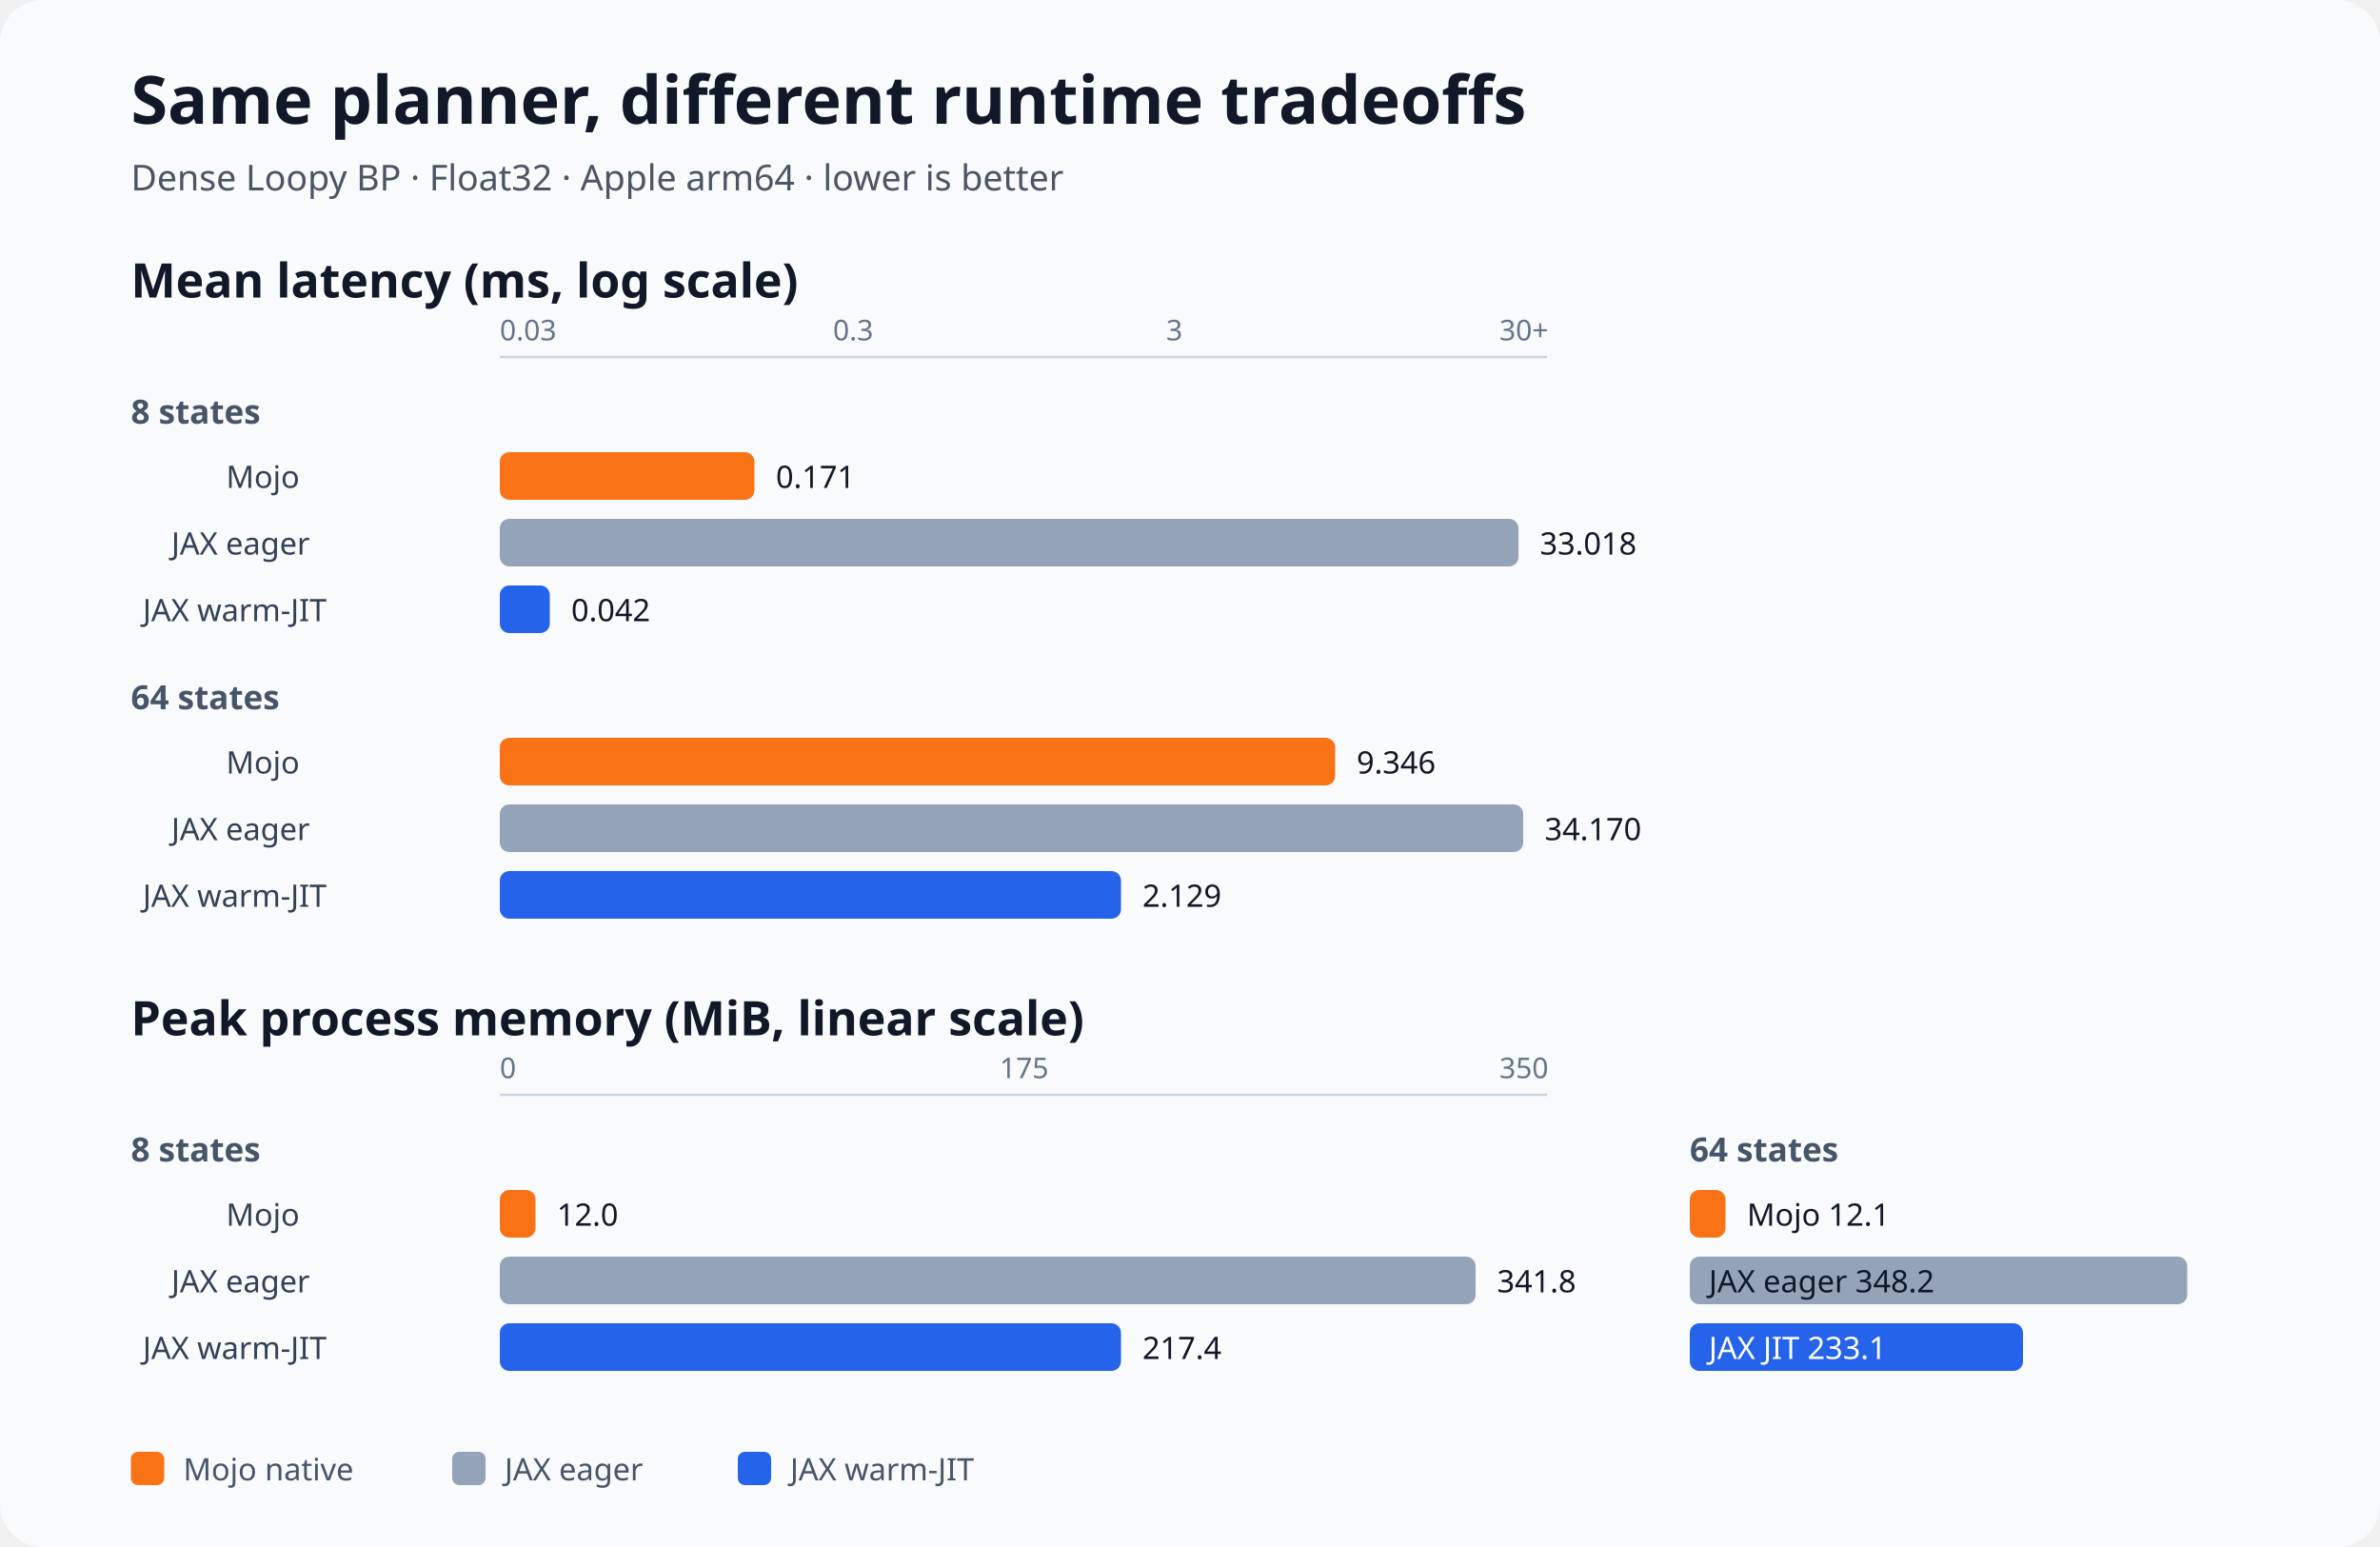
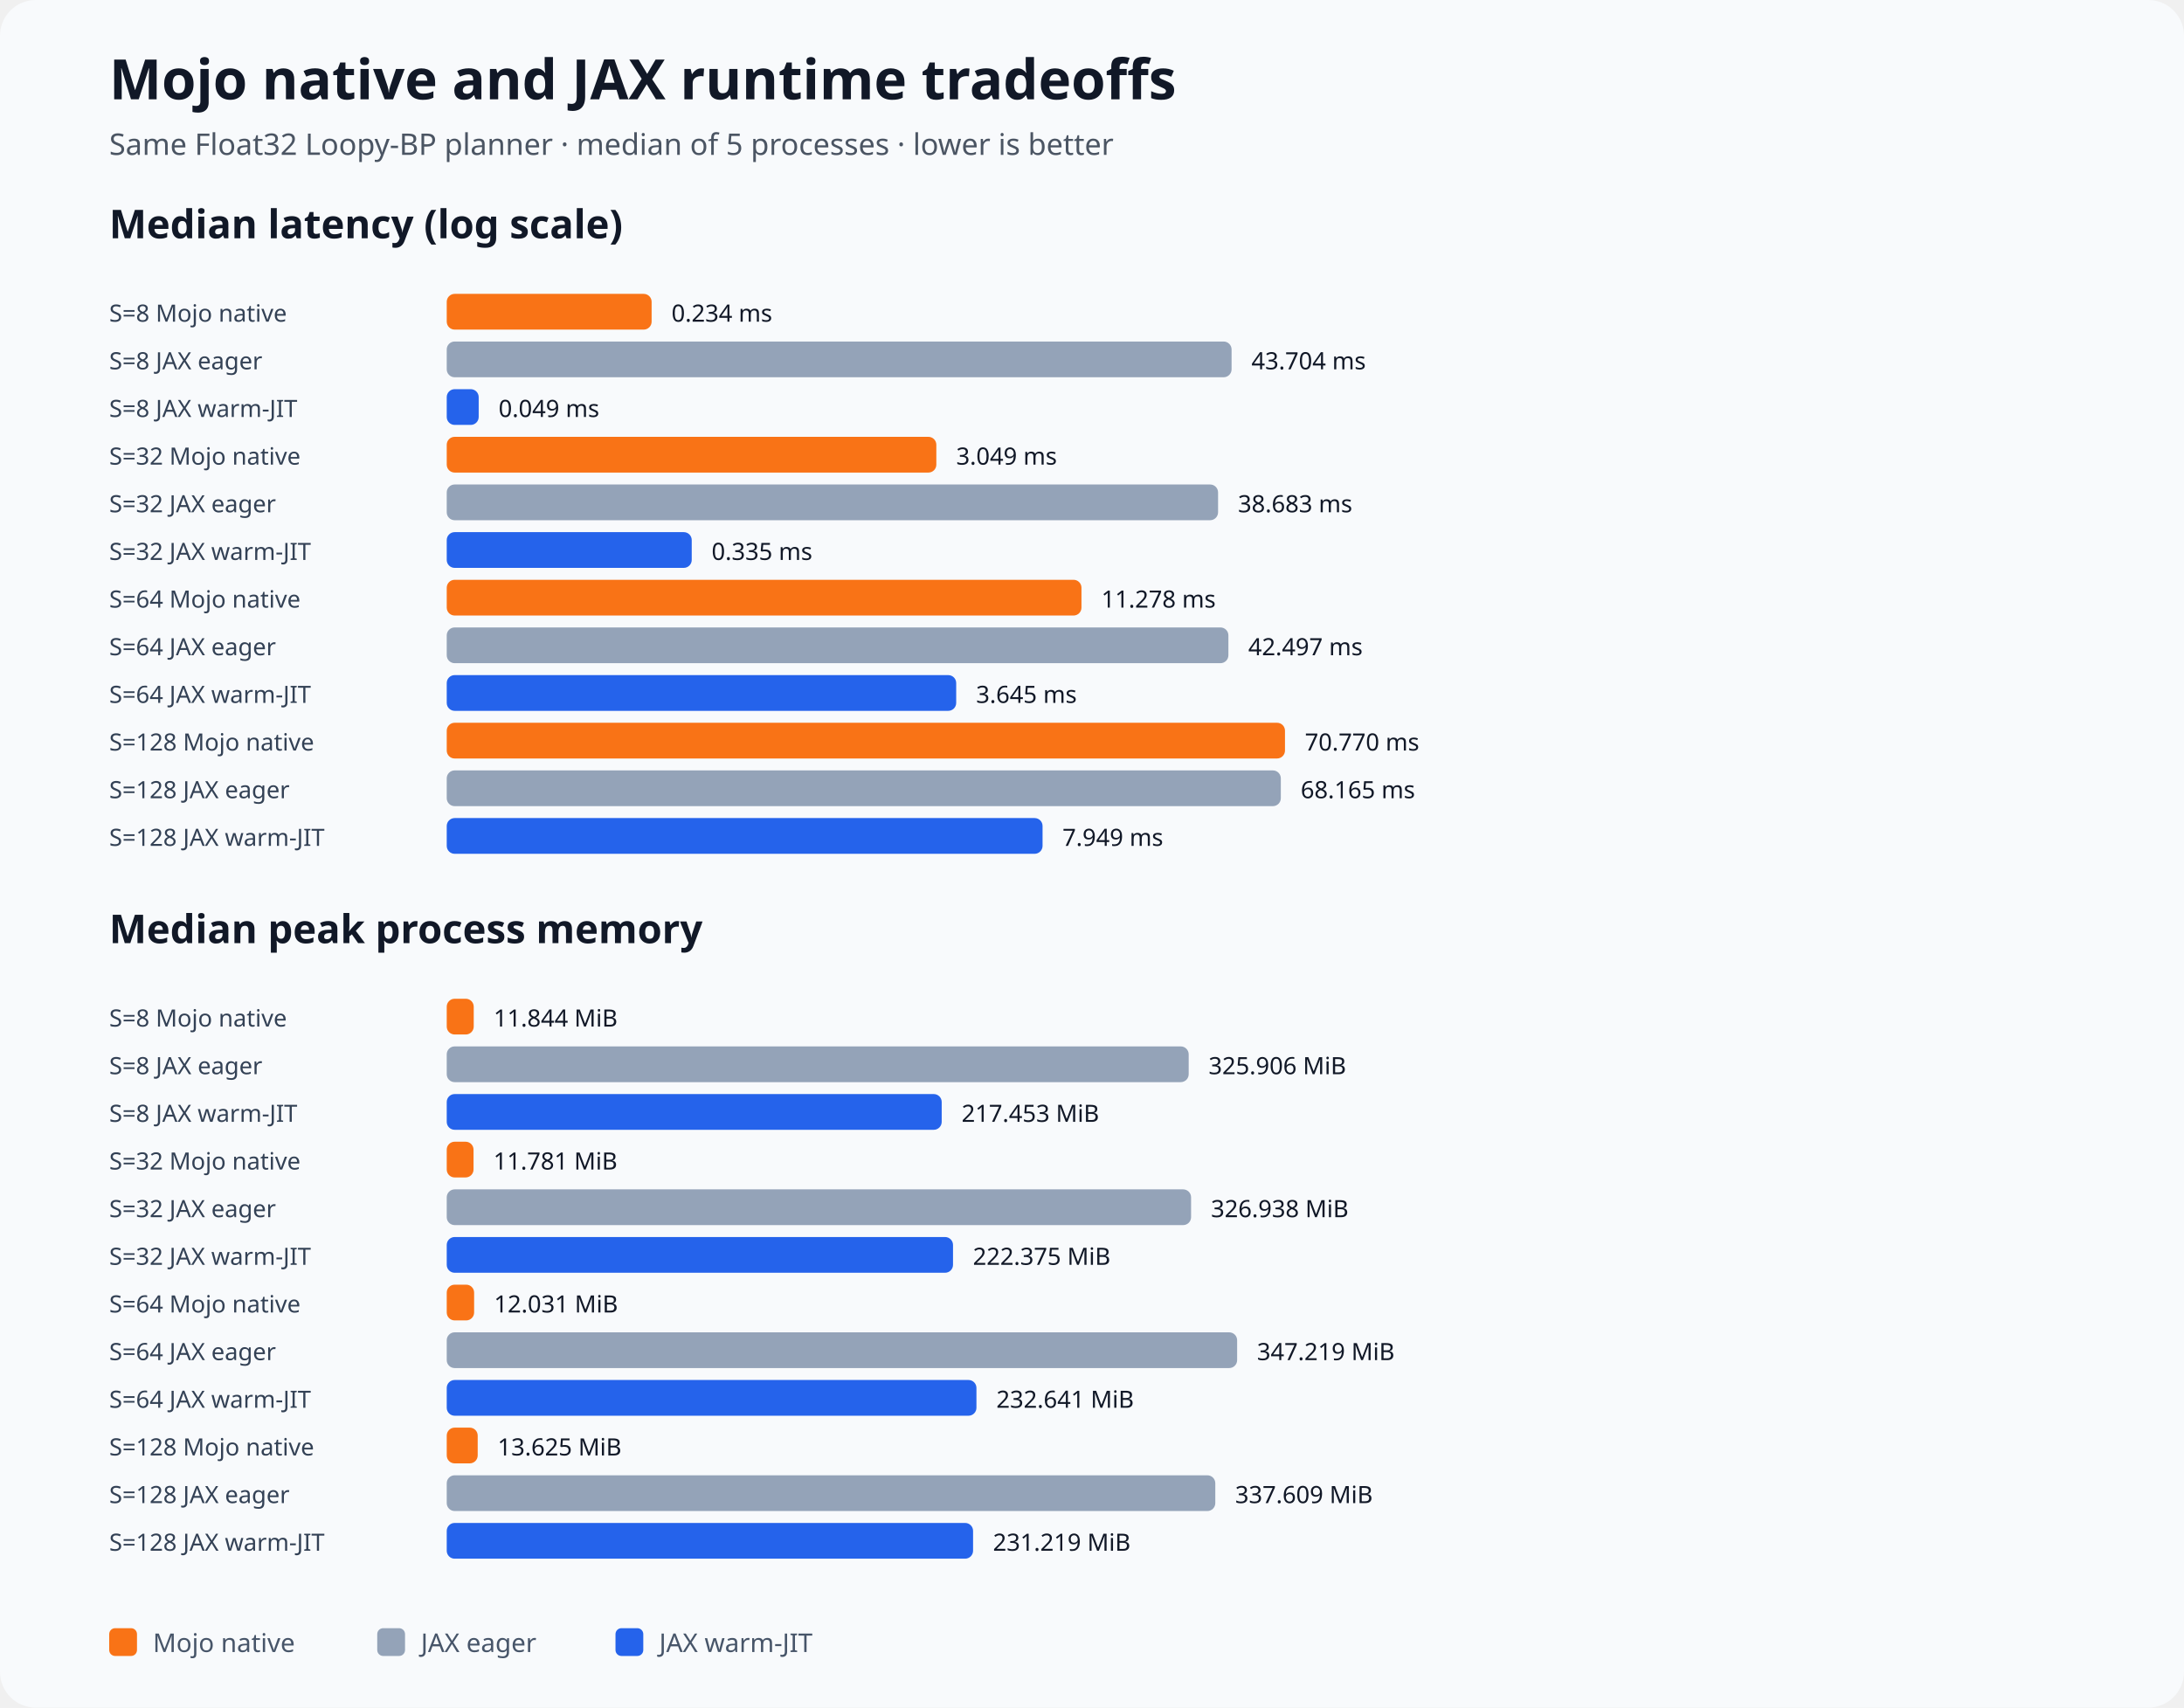
- <svg xmlns="http://www.w3.org/2000/svg" width="1000" height="650" viewBox="0 0 1000 650" role="img" aria-labelledby="title desc">
-   <rect width="1000" height="650" rx="18" fill="#f8fafc" />
-   <text x="55" y="52" font-family="system-ui, sans-serif" font-size="28" font-weight="700" fill="#111827">Same planner, different runtime tradeoffs</text>
-   <text x="55" y="80" font-family="system-ui, sans-serif" font-size="15" fill="#4b5563">Dense Loopy BP · Float32 · Apple arm64 · lower is better</text>
-   <text x="55" y="125" font-family="system-ui, sans-serif" font-size="20" font-weight="700" fill="#111827">Mean latency (ms, log scale)</text>
-   <line x1="210" y1="150" x2="650" y2="150" stroke="#cbd5e1" />
-   <text x="210" y="143" font-family="system-ui, sans-serif" font-size="12" fill="#64748b">0.03</text>
-   <text x="350" y="143" font-family="system-ui, sans-serif" font-size="12" fill="#64748b">0.3</text>
-   <text x="490" y="143" font-family="system-ui, sans-serif" font-size="12" fill="#64748b">3</text>
-   <text x="630" y="143" font-family="system-ui, sans-serif" font-size="12" fill="#64748b">30+</text>
-   <text x="55" y="178" font-family="system-ui, sans-serif" font-size="14" font-weight="700" fill="#475569">8 states</text>
-   <text x="95" y="205" font-family="system-ui, sans-serif" font-size="13" fill="#334155">Mojo</text>
-   <rect x="210" y="190" width="107" height="20" rx="4" fill="#f97316" />
-   <text x="326" y="205" font-family="system-ui, sans-serif" font-size="13" fill="#111827">0.171</text>
-   <text x="72" y="233" font-family="system-ui, sans-serif" font-size="13" fill="#334155">JAX eager</text>
-   <rect x="210" y="218" width="428" height="20" rx="4" fill="#94a3b8" />
-   <text x="647" y="233" font-family="system-ui, sans-serif" font-size="13" fill="#111827">33.018</text>
-   <text x="60" y="261" font-family="system-ui, sans-serif" font-size="13" fill="#334155">JAX warm-JIT</text>
-   <rect x="210" y="246" width="21" height="20" rx="4" fill="#2563eb" />
-   <text x="240" y="261" font-family="system-ui, sans-serif" font-size="13" fill="#111827">0.042</text>
-   <text x="55" y="298" font-family="system-ui, sans-serif" font-size="14" font-weight="700" fill="#475569">64 states</text>
-   <text x="95" y="325" font-family="system-ui, sans-serif" font-size="13" fill="#334155">Mojo</text>
-   <rect x="210" y="310" width="351" height="20" rx="4" fill="#f97316" />
-   <text x="570" y="325" font-family="system-ui, sans-serif" font-size="13" fill="#111827">9.346</text>
-   <text x="72" y="353" font-family="system-ui, sans-serif" font-size="13" fill="#334155">JAX eager</text>
-   <rect x="210" y="338" width="430" height="20" rx="4" fill="#94a3b8" />
-   <text x="649" y="353" font-family="system-ui, sans-serif" font-size="13" fill="#111827">34.170</text>
-   <text x="60" y="381" font-family="system-ui, sans-serif" font-size="13" fill="#334155">JAX warm-JIT</text>
-   <rect x="210" y="366" width="261" height="20" rx="4" fill="#2563eb" />
-   <text x="480" y="381" font-family="system-ui, sans-serif" font-size="13" fill="#111827">2.129</text>
-   <text x="55" y="435" font-family="system-ui, sans-serif" font-size="20" font-weight="700" fill="#111827">Peak process memory (MiB, linear scale)</text>
-   <line x1="210" y1="460" x2="650" y2="460" stroke="#cbd5e1" />
-   <text x="210" y="453" font-family="system-ui, sans-serif" font-size="12" fill="#64748b">0</text>
-   <text x="420" y="453" font-family="system-ui, sans-serif" font-size="12" fill="#64748b">175</text>
-   <text x="630" y="453" font-family="system-ui, sans-serif" font-size="12" fill="#64748b">350</text>
-   <text x="55" y="488" font-family="system-ui, sans-serif" font-size="14" font-weight="700" fill="#475569">8 states</text>
-   <text x="95" y="515" font-family="system-ui, sans-serif" font-size="13" fill="#334155">Mojo</text>
-   <rect x="210" y="500" width="15" height="20" rx="4" fill="#f97316" />
-   <text x="234" y="515" font-family="system-ui, sans-serif" font-size="13" fill="#111827">12.0</text>
-   <text x="72" y="543" font-family="system-ui, sans-serif" font-size="13" fill="#334155">JAX eager</text>
-   <rect x="210" y="528" width="410" height="20" rx="4" fill="#94a3b8" />
-   <text x="629" y="543" font-family="system-ui, sans-serif" font-size="13" fill="#111827">341.8</text>
-   <text x="60" y="571" font-family="system-ui, sans-serif" font-size="13" fill="#334155">JAX warm-JIT</text>
-   <rect x="210" y="556" width="261" height="20" rx="4" fill="#2563eb" />
-   <text x="480" y="571" font-family="system-ui, sans-serif" font-size="13" fill="#111827">217.4</text>
-   <text x="710" y="488" font-family="system-ui, sans-serif" font-size="14" font-weight="700" fill="#475569">64 states</text>
-   <rect x="710" y="500" width="15" height="20" rx="4" fill="#f97316" />
-   <text x="734" y="515" font-family="system-ui, sans-serif" font-size="13" fill="#111827">Mojo 12.1</text>
-   <rect x="710" y="528" width="209" height="20" rx="4" fill="#94a3b8" />
-   <text x="710" y="543" dx="8" font-family="system-ui, sans-serif" font-size="13" fill="#111827">JAX eager 348.2</text>
-   <rect x="710" y="556" width="140" height="20" rx="4" fill="#2563eb" />
-   <text x="710" y="571" dx="8" font-family="system-ui, sans-serif" font-size="13" fill="#ffffff">JAX JIT 233.1</text>
-   <rect x="55" y="610" width="14" height="14" rx="3" fill="#f97316" />
-   <text x="77" y="622" font-family="system-ui, sans-serif" font-size="13" fill="#475569">Mojo native</text>
-   <rect x="190" y="610" width="14" height="14" rx="3" fill="#94a3b8" />
-   <text x="212" y="622" font-family="system-ui, sans-serif" font-size="13" fill="#475569">JAX eager</text>
-   <rect x="310" y="610" width="14" height="14" rx="3" fill="#2563eb" />
-   <text x="332" y="622" font-family="system-ui, sans-serif" font-size="13" fill="#475569">JAX warm-JIT</text>
+ <svg xmlns="http://www.w3.org/2000/svg" width="1100" height="860" viewBox="0 0 1100 860" role="img" aria-labelledby="title desc">
+   <rect width="1100" height="860" rx="18" fill="#f8fafc" />
+   <text x="55" y="50" font-family="system-ui,sans-serif" font-size="28" font-weight="700" fill="#111827">Mojo native and JAX runtime tradeoffs</text>
+   <text x="55" y="78" font-family="system-ui,sans-serif" font-size="15" fill="#4b5563">Same Float32 Loopy-BP planner · median of 5 processes · lower is better</text>
+   <text x="55" y="120" font-family="system-ui,sans-serif" font-size="20" font-weight="700" fill="#111827">Median latency (log scale)</text>
+   <text x="55" y="162" font-family="system-ui,sans-serif" font-size="12" fill="#334155">S=8 Mojo native</text>
+   <rect x="225" y="148" width="103.2" height="18" rx="4" fill="#f97316" />
+   <text x="338.2" y="162" font-family="system-ui,sans-serif" font-size="12" fill="#111827">0.234 ms</text>
+   <text x="55" y="186" font-family="system-ui,sans-serif" font-size="12" fill="#334155">S=8 JAX eager</text>
+   <rect x="225" y="172" width="395.3" height="18" rx="4" fill="#94a3b8" />
+   <text x="630.3" y="186" font-family="system-ui,sans-serif" font-size="12" fill="#111827">43.704 ms</text>
+   <text x="55" y="210" font-family="system-ui,sans-serif" font-size="12" fill="#334155">S=8 JAX warm-JIT</text>
+   <rect x="225" y="196" width="16.1" height="18" rx="4" fill="#2563eb" />
+   <text x="251.1" y="210" font-family="system-ui,sans-serif" font-size="12" fill="#111827">0.049 ms</text>
+   <text x="55" y="234" font-family="system-ui,sans-serif" font-size="12" fill="#334155">S=32 Mojo native</text>
+   <rect x="225" y="220" width="246.6" height="18" rx="4" fill="#f97316" />
+   <text x="481.6" y="234" font-family="system-ui,sans-serif" font-size="12" fill="#111827">3.049 ms</text>
+   <text x="55" y="258" font-family="system-ui,sans-serif" font-size="12" fill="#334155">S=32 JAX eager</text>
+   <rect x="225" y="244" width="388.5" height="18" rx="4" fill="#94a3b8" />
+   <text x="623.5" y="258" font-family="system-ui,sans-serif" font-size="12" fill="#111827">38.683 ms</text>
+   <text x="55" y="282" font-family="system-ui,sans-serif" font-size="12" fill="#334155">S=32 JAX warm-JIT</text>
+   <rect x="225" y="268" width="123.4" height="18" rx="4" fill="#2563eb" />
+   <text x="358.4" y="282" font-family="system-ui,sans-serif" font-size="12" fill="#111827">0.335 ms</text>
+   <text x="55" y="306" font-family="system-ui,sans-serif" font-size="12" fill="#334155">S=64 Mojo native</text>
+   <rect x="225" y="292" width="319.7" height="18" rx="4" fill="#f97316" />
+   <text x="554.7" y="306" font-family="system-ui,sans-serif" font-size="12" fill="#111827">11.278 ms</text>
+   <text x="55" y="330" font-family="system-ui,sans-serif" font-size="12" fill="#334155">S=64 JAX eager</text>
+   <rect x="225" y="316" width="393.7" height="18" rx="4" fill="#94a3b8" />
+   <text x="628.7" y="330" font-family="system-ui,sans-serif" font-size="12" fill="#111827">42.497 ms</text>
+   <text x="55" y="354" font-family="system-ui,sans-serif" font-size="12" fill="#334155">S=64 JAX warm-JIT</text>
+   <rect x="225" y="340" width="256.6" height="18" rx="4" fill="#2563eb" />
+   <text x="491.6" y="354" font-family="system-ui,sans-serif" font-size="12" fill="#111827">3.645 ms</text>
+   <text x="55" y="378" font-family="system-ui,sans-serif" font-size="12" fill="#334155">S=128 Mojo native</text>
+   <rect x="225" y="364" width="422.2" height="18" rx="4" fill="#f97316" />
+   <text x="657.2" y="378" font-family="system-ui,sans-serif" font-size="12" fill="#111827">70.770 ms</text>
+   <text x="55" y="402" font-family="system-ui,sans-serif" font-size="12" fill="#334155">S=128 JAX eager</text>
+   <rect x="225" y="388" width="420.1" height="18" rx="4" fill="#94a3b8" />
+   <text x="655.1" y="402" font-family="system-ui,sans-serif" font-size="12" fill="#111827">68.165 ms</text>
+   <text x="55" y="426" font-family="system-ui,sans-serif" font-size="12" fill="#334155">S=128 JAX warm-JIT</text>
+   <rect x="225" y="412" width="300.1" height="18" rx="4" fill="#2563eb" />
+   <text x="535.1" y="426" font-family="system-ui,sans-serif" font-size="12" fill="#111827">7.949 ms</text>
+   <text x="55" y="475" font-family="system-ui,sans-serif" font-size="20" font-weight="700" fill="#111827">Median peak process memory</text>
+   <text x="55" y="517" font-family="system-ui,sans-serif" font-size="12" fill="#334155">S=8 Mojo native</text>
+   <rect x="225" y="503" width="13.6" height="18" rx="4" fill="#f97316" />
+   <text x="248.6" y="517" font-family="system-ui,sans-serif" font-size="12" fill="#111827">11.844 MiB</text>
+   <text x="55" y="541" font-family="system-ui,sans-serif" font-size="12" fill="#334155">S=8 JAX eager</text>
+   <rect x="225" y="527" width="373.7" height="18" rx="4" fill="#94a3b8" />
+   <text x="608.7" y="541" font-family="system-ui,sans-serif" font-size="12" fill="#111827">325.906 MiB</text>
+   <text x="55" y="565" font-family="system-ui,sans-serif" font-size="12" fill="#334155">S=8 JAX warm-JIT</text>
+   <rect x="225" y="551" width="249.3" height="18" rx="4" fill="#2563eb" />
+   <text x="484.3" y="565" font-family="system-ui,sans-serif" font-size="12" fill="#111827">217.453 MiB</text>
+   <text x="55" y="589" font-family="system-ui,sans-serif" font-size="12" fill="#334155">S=32 Mojo native</text>
+   <rect x="225" y="575" width="13.5" height="18" rx="4" fill="#f97316" />
+   <text x="248.5" y="589" font-family="system-ui,sans-serif" font-size="12" fill="#111827">11.781 MiB</text>
+   <text x="55" y="613" font-family="system-ui,sans-serif" font-size="12" fill="#334155">S=32 JAX eager</text>
+   <rect x="225" y="599" width="374.9" height="18" rx="4" fill="#94a3b8" />
+   <text x="609.9" y="613" font-family="system-ui,sans-serif" font-size="12" fill="#111827">326.938 MiB</text>
+   <text x="55" y="637" font-family="system-ui,sans-serif" font-size="12" fill="#334155">S=32 JAX warm-JIT</text>
+   <rect x="225" y="623" width="255.0" height="18" rx="4" fill="#2563eb" />
+   <text x="490.0" y="637" font-family="system-ui,sans-serif" font-size="12" fill="#111827">222.375 MiB</text>
+   <text x="55" y="661" font-family="system-ui,sans-serif" font-size="12" fill="#334155">S=64 Mojo native</text>
+   <rect x="225" y="647" width="13.8" height="18" rx="4" fill="#f97316" />
+   <text x="248.8" y="661" font-family="system-ui,sans-serif" font-size="12" fill="#111827">12.031 MiB</text>
+   <text x="55" y="685" font-family="system-ui,sans-serif" font-size="12" fill="#334155">S=64 JAX eager</text>
+   <rect x="225" y="671" width="398.1" height="18" rx="4" fill="#94a3b8" />
+   <text x="633.1" y="685" font-family="system-ui,sans-serif" font-size="12" fill="#111827">347.219 MiB</text>
+   <text x="55" y="709" font-family="system-ui,sans-serif" font-size="12" fill="#334155">S=64 JAX warm-JIT</text>
+   <rect x="225" y="695" width="266.8" height="18" rx="4" fill="#2563eb" />
+   <text x="501.8" y="709" font-family="system-ui,sans-serif" font-size="12" fill="#111827">232.641 MiB</text>
+   <text x="55" y="733" font-family="system-ui,sans-serif" font-size="12" fill="#334155">S=128 Mojo native</text>
+   <rect x="225" y="719" width="15.6" height="18" rx="4" fill="#f97316" />
+   <text x="250.6" y="733" font-family="system-ui,sans-serif" font-size="12" fill="#111827">13.625 MiB</text>
+   <text x="55" y="757" font-family="system-ui,sans-serif" font-size="12" fill="#334155">S=128 JAX eager</text>
+   <rect x="225" y="743" width="387.1" height="18" rx="4" fill="#94a3b8" />
+   <text x="622.1" y="757" font-family="system-ui,sans-serif" font-size="12" fill="#111827">337.609 MiB</text>
+   <text x="55" y="781" font-family="system-ui,sans-serif" font-size="12" fill="#334155">S=128 JAX warm-JIT</text>
+   <rect x="225" y="767" width="265.1" height="18" rx="4" fill="#2563eb" />
+   <text x="500.1" y="781" font-family="system-ui,sans-serif" font-size="12" fill="#111827">231.219 MiB</text>
+   <rect x="55" y="820" width="14" height="14" rx="3" fill="#f97316" />
+   <text x="77" y="832" font-family="system-ui,sans-serif" font-size="13" fill="#475569">Mojo native</text>
+   <rect x="190" y="820" width="14" height="14" rx="3" fill="#94a3b8" />
+   <text x="212" y="832" font-family="system-ui,sans-serif" font-size="13" fill="#475569">JAX eager</text>
+   <rect x="310" y="820" width="14" height="14" rx="3" fill="#2563eb" />
+   <text x="332" y="832" font-family="system-ui,sans-serif" font-size="13" fill="#475569">JAX warm-JIT</text>
</svg>
